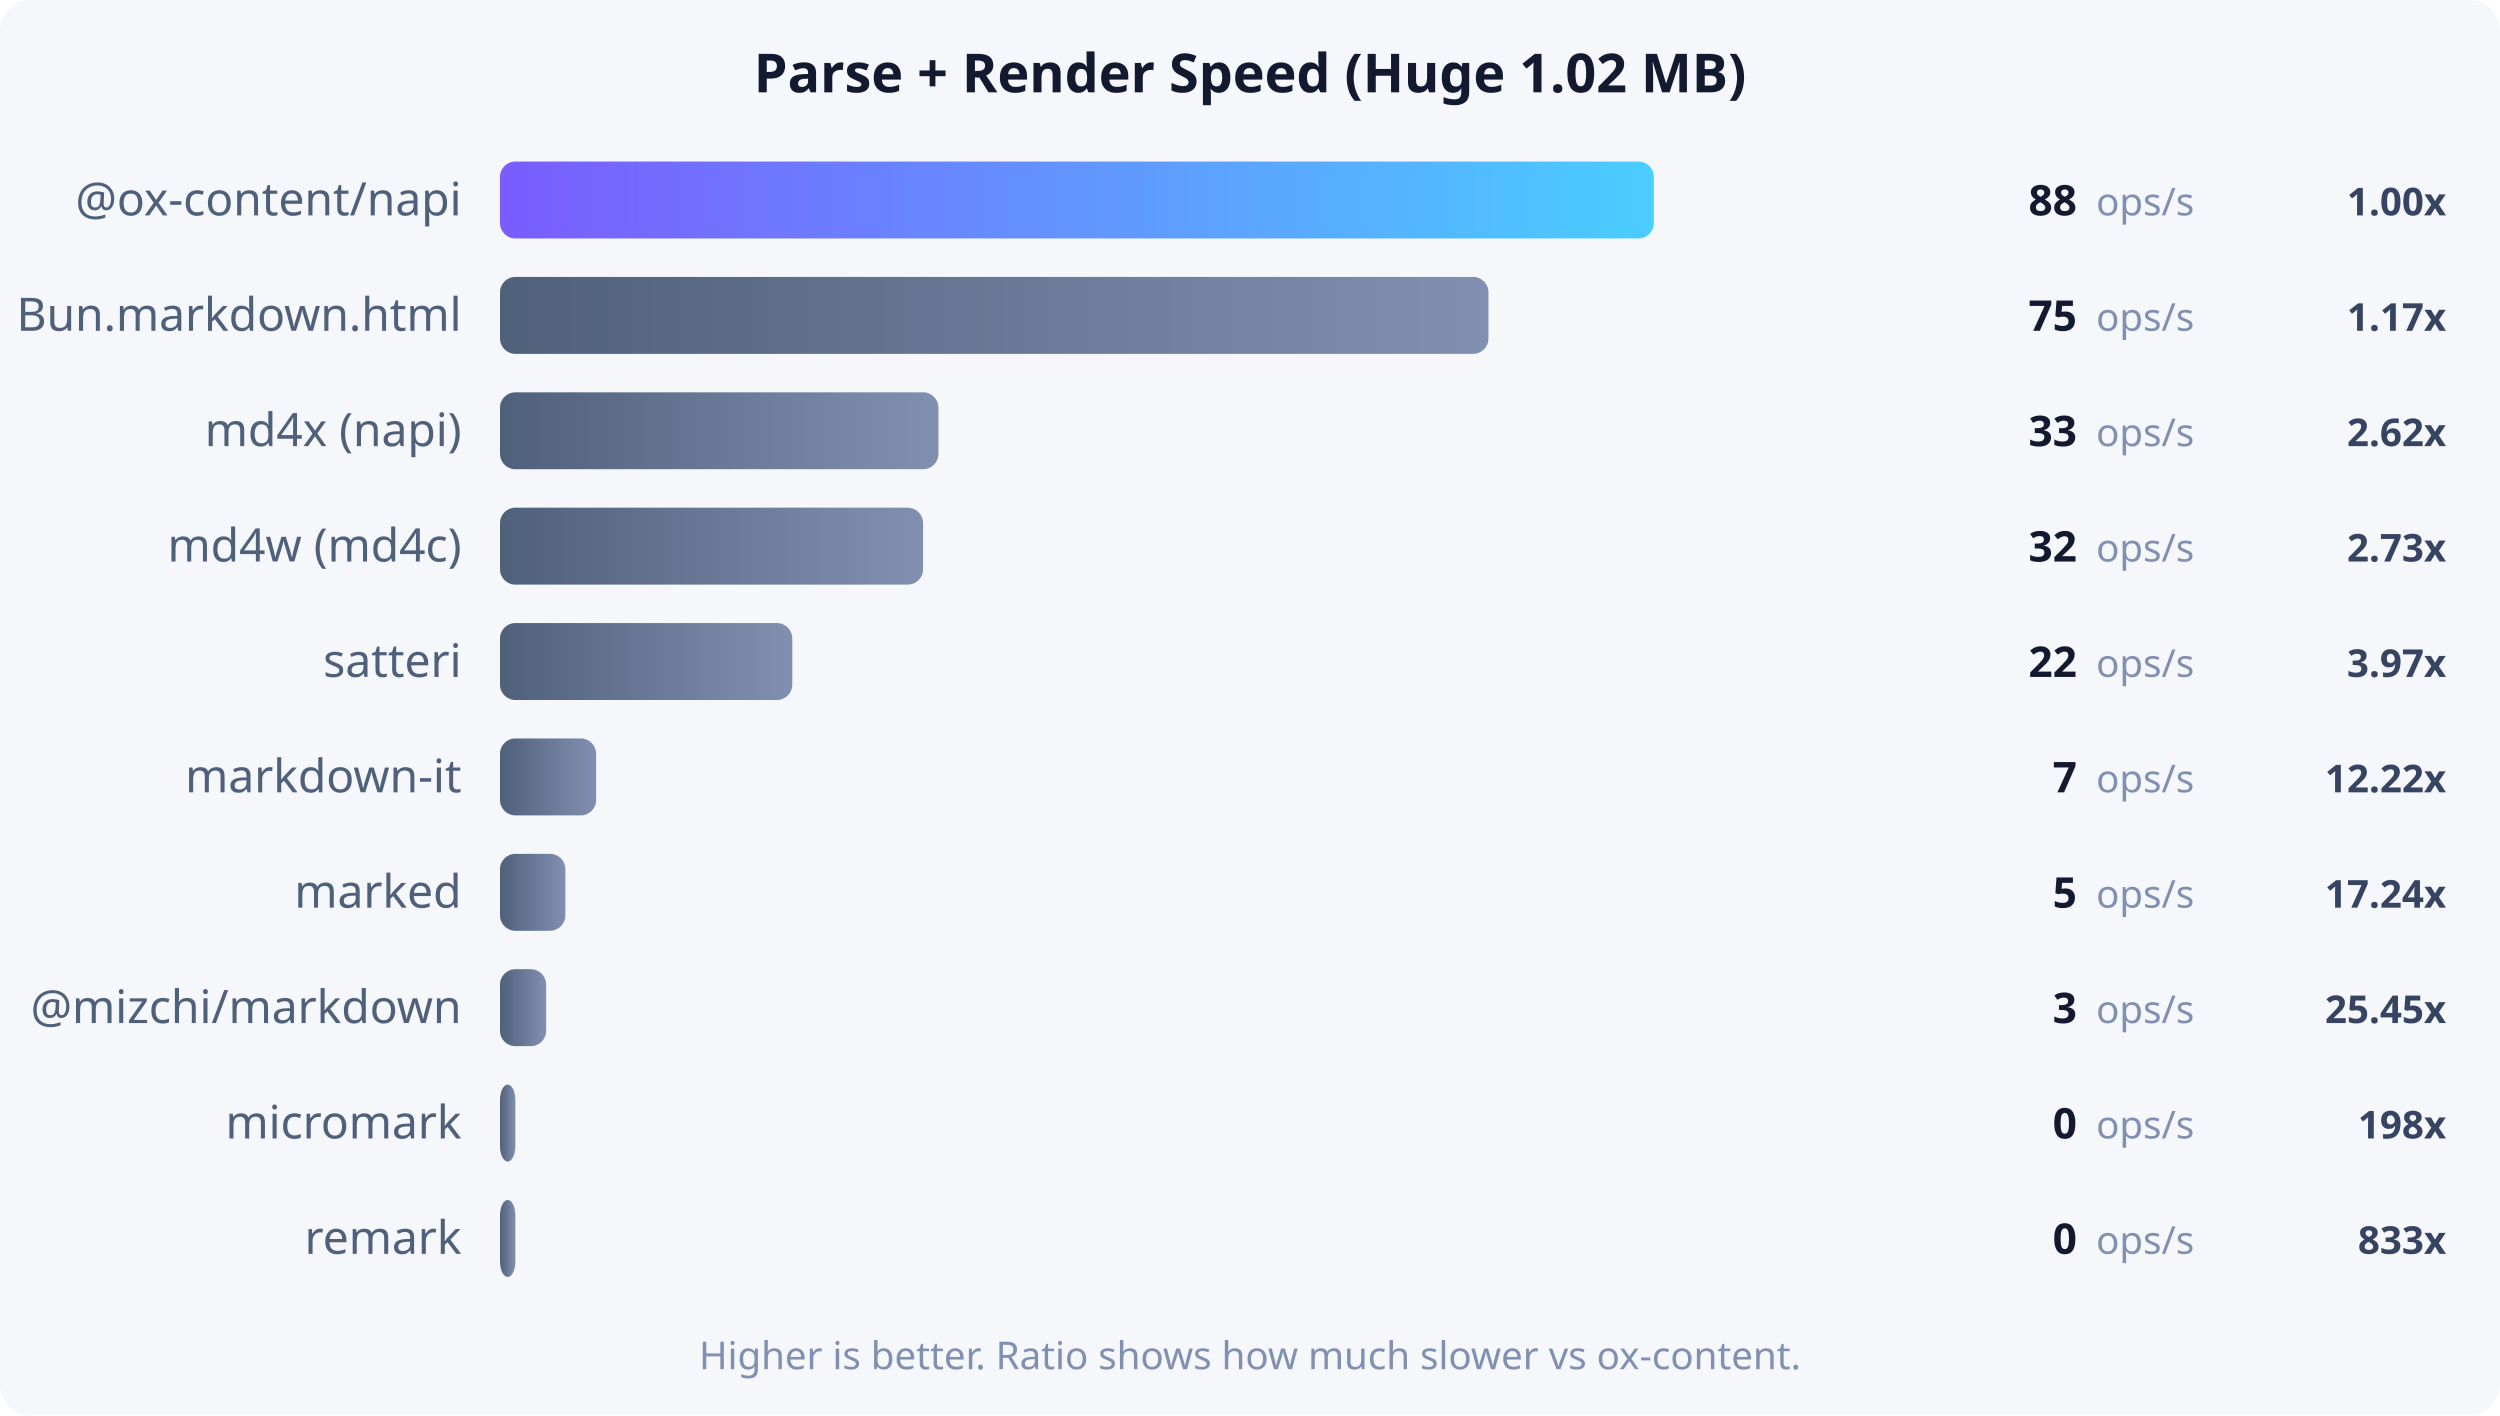
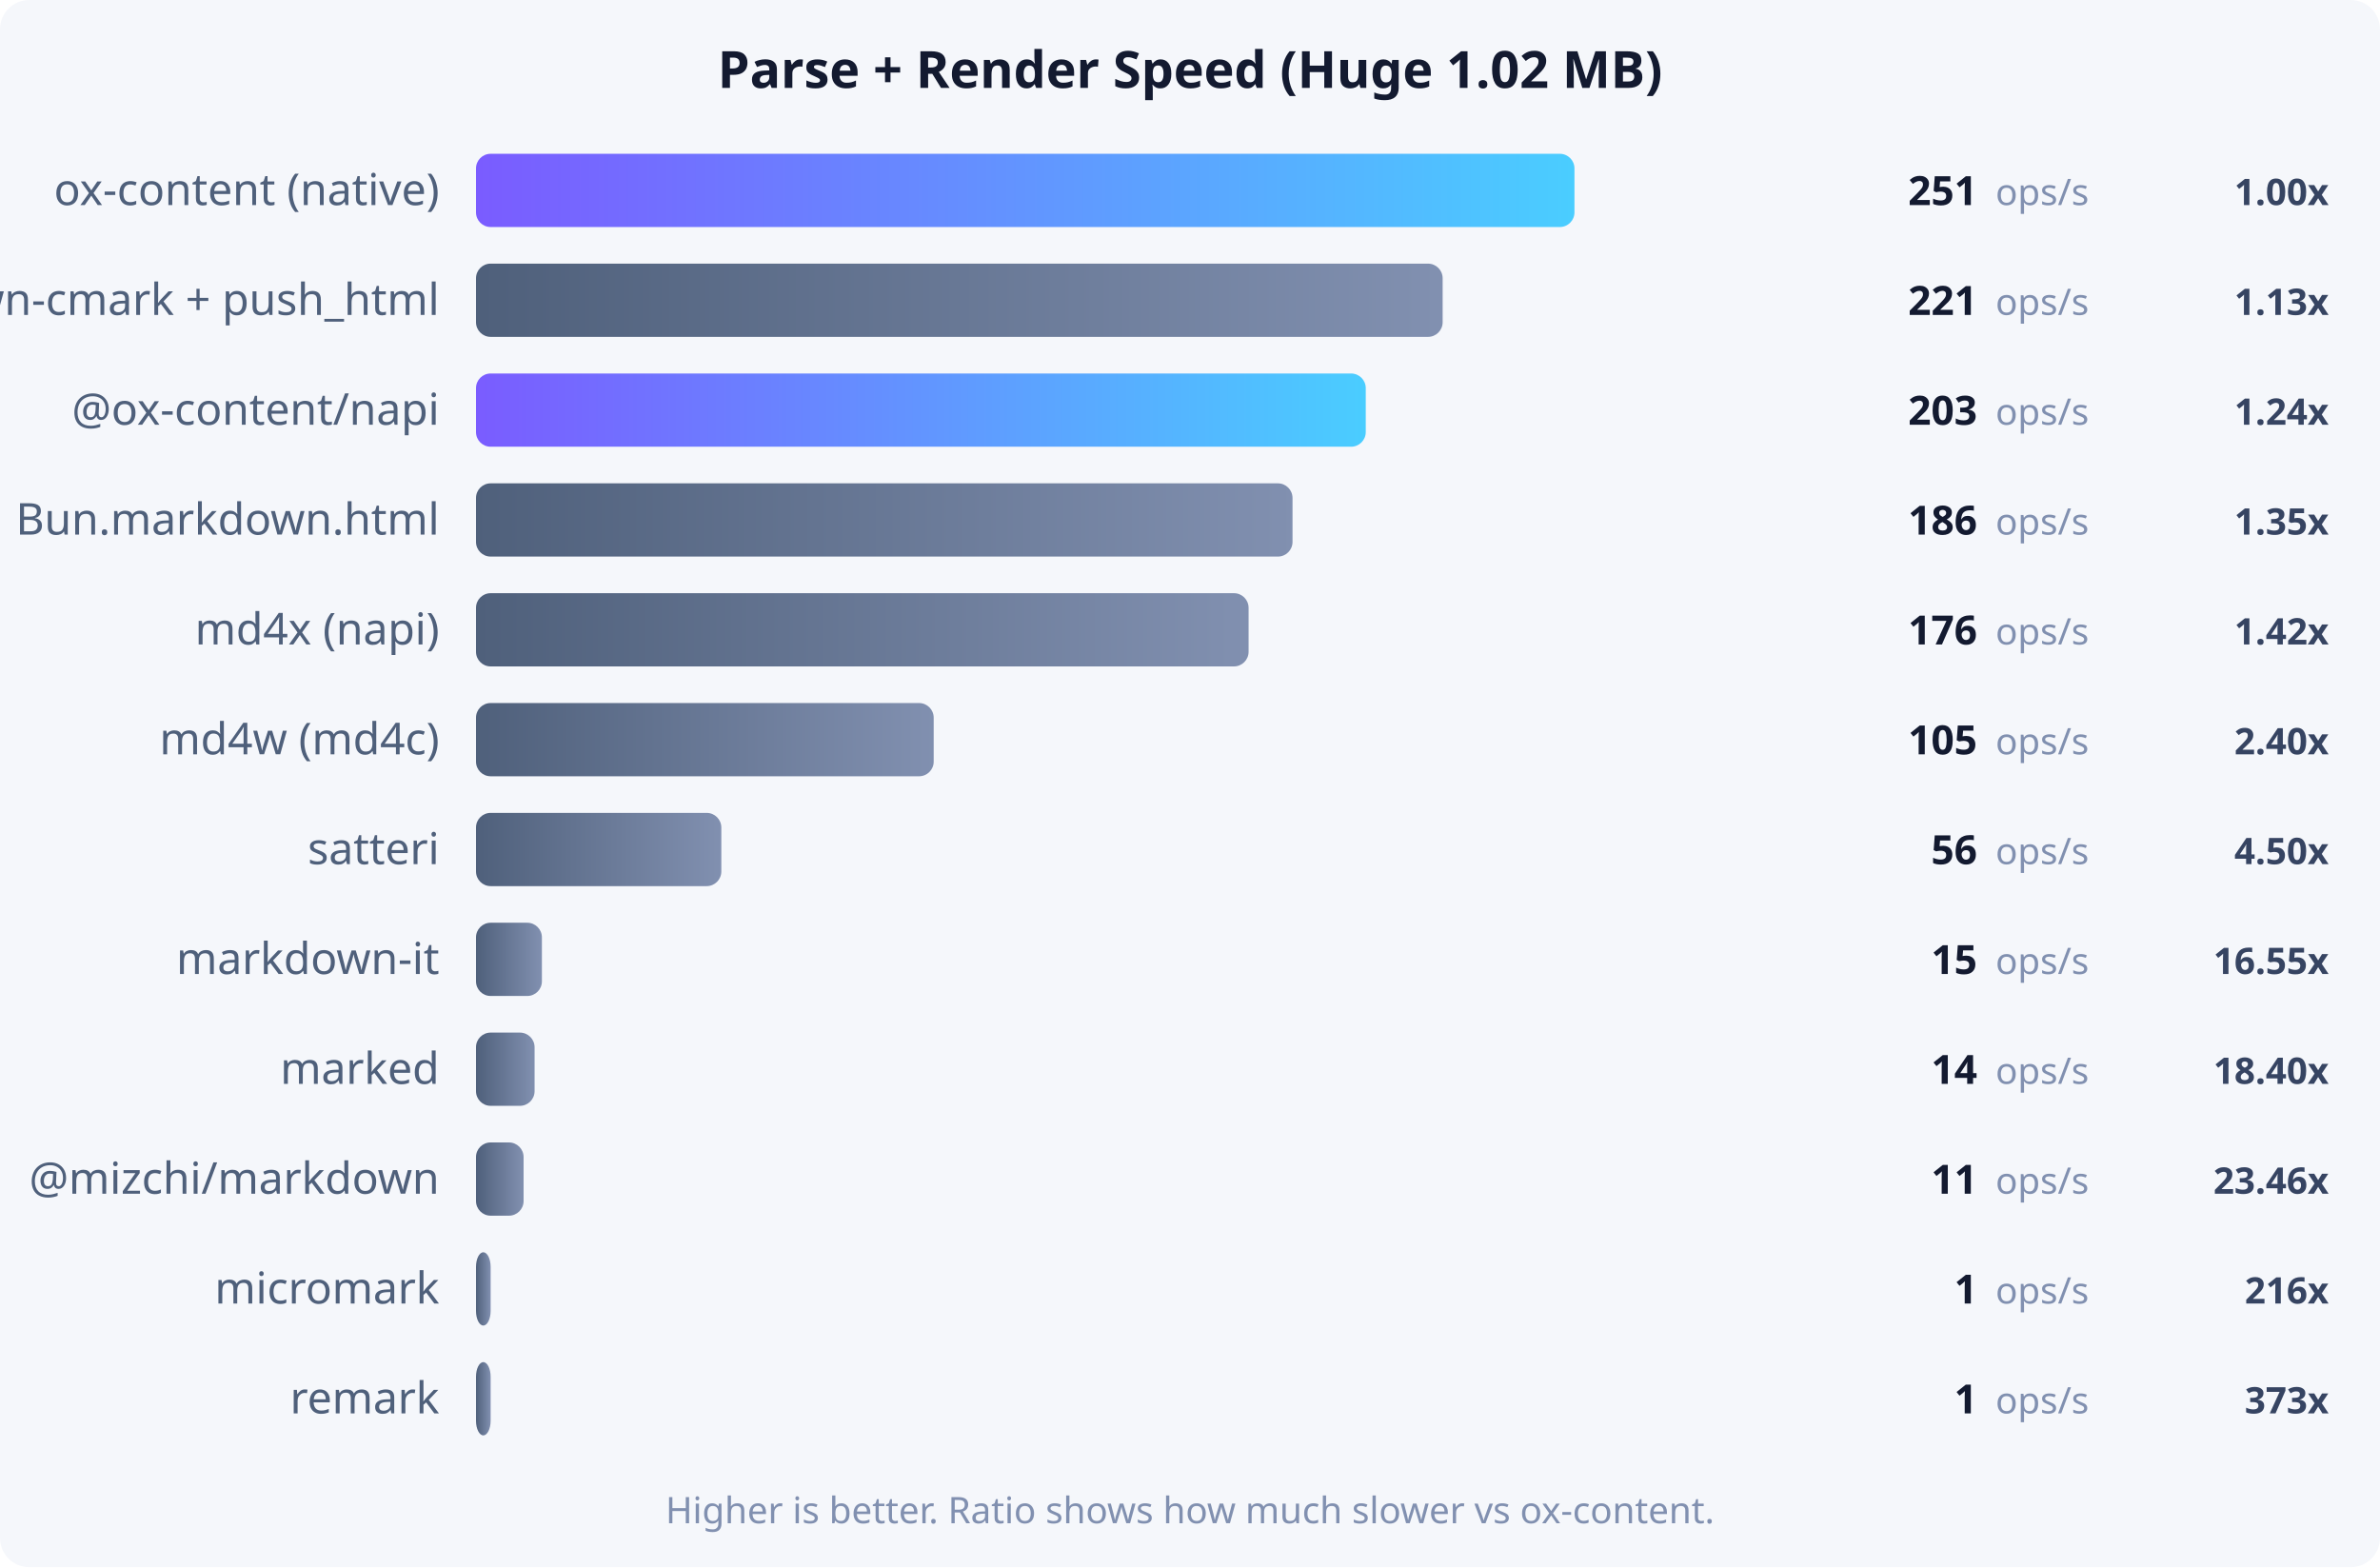
- <svg xmlns="http://www.w3.org/2000/svg" viewBox="0 0 650 368">
+ <svg xmlns="http://www.w3.org/2000/svg" viewBox="0 0 650 428">
  <defs>
    <linearGradient id="oxGrad" x1="0%" y1="0%" x2="100%" y2="0%">
      <stop offset="0%" style="stop-color:#7a5cff" />
      <stop offset="100%" style="stop-color:#4acdff" />
    </linearGradient>
    <linearGradient id="grayGrad" x1="0%" y1="0%" x2="100%" y2="0%">
      <stop offset="0%" style="stop-color:#4f607b" />
      <stop offset="100%" style="stop-color:#8190b0" />
    </linearGradient>
  </defs>
  <style>
    .title { font: bold 14px IBM Plex Sans, system-ui, sans-serif; fill: #131a30; }
    .label { font: 12px IBM Plex Sans, system-ui, sans-serif; fill: #4f607b; }
    .value { font: bold 11px IBM Plex Sans, system-ui, sans-serif; fill: #131a30; }
    .unit { font: 10px IBM Plex Sans, system-ui, sans-serif; fill: #8190b0; }
    .ratio { font: bold 10px IBM Plex Sans, system-ui, sans-serif; fill: #364462; }
  </style>
-   <rect width="650" height="368" fill="#f5f7fb" rx="8" />
+   <rect width="650" height="428" fill="#f5f7fb" rx="8" />
  <text x="325" y="24" text-anchor="middle" class="title">Parse + Render Speed (Huge 1.02 MB)</text>
-   <text x="120" y="56" text-anchor="end" class="label">@ox-content/napi</text>
+   <text x="120" y="56" text-anchor="end" class="label">ox-content (native)</text>
  <rect x="130" y="42" width="300" height="20" rx="4" fill="url(#oxGrad)" />
-   <text x="540" y="56" text-anchor="end" class="value">88</text>
+   <text x="540" y="56" text-anchor="end" class="value">251</text>
  <text x="545" y="56" class="unit">ops/s</text>
  <text x="636" y="56" text-anchor="end" class="ratio">1.00x</text>
-   <text x="120" y="86" text-anchor="end" class="label">Bun.markdown.html</text>
-   <rect x="130" y="72" width="257" height="20" rx="4" fill="url(#grayGrad)" />
-   <text x="540" y="86" text-anchor="end" class="value">75</text>
+   <text x="120" y="86" text-anchor="end" class="label">pulldown-cmark + push_html</text>
+   <rect x="130" y="72" width="264" height="20" rx="4" fill="url(#grayGrad)" />
+   <text x="540" y="86" text-anchor="end" class="value">221</text>
  <text x="545" y="86" class="unit">ops/s</text>
-   <text x="636" y="86" text-anchor="end" class="ratio">1.17x</text>
-   <text x="120" y="116" text-anchor="end" class="label">md4x (napi)</text>
-   <rect x="130" y="102" width="114" height="20" rx="4" fill="url(#grayGrad)" />
-   <text x="540" y="116" text-anchor="end" class="value">33</text>
+   <text x="636" y="86" text-anchor="end" class="ratio">1.13x</text>
+   <text x="120" y="116" text-anchor="end" class="label">@ox-content/napi</text>
+   <rect x="130" y="102" width="243" height="20" rx="4" fill="url(#oxGrad)" />
+   <text x="540" y="116" text-anchor="end" class="value">203</text>
  <text x="545" y="116" class="unit">ops/s</text>
-   <text x="636" y="116" text-anchor="end" class="ratio">2.62x</text>
-   <text x="120" y="146" text-anchor="end" class="label">md4w (md4c)</text>
-   <rect x="130" y="132" width="110" height="20" rx="4" fill="url(#grayGrad)" />
-   <text x="540" y="146" text-anchor="end" class="value">32</text>
+   <text x="636" y="116" text-anchor="end" class="ratio">1.24x</text>
+   <text x="120" y="146" text-anchor="end" class="label">Bun.markdown.html</text>
+   <rect x="130" y="132" width="223" height="20" rx="4" fill="url(#grayGrad)" />
+   <text x="540" y="146" text-anchor="end" class="value">186</text>
  <text x="545" y="146" class="unit">ops/s</text>
-   <text x="636" y="146" text-anchor="end" class="ratio">2.73x</text>
-   <text x="120" y="176" text-anchor="end" class="label">satteri</text>
-   <rect x="130" y="162" width="76" height="20" rx="4" fill="url(#grayGrad)" />
-   <text x="540" y="176" text-anchor="end" class="value">22</text>
+   <text x="636" y="146" text-anchor="end" class="ratio">1.35x</text>
+   <text x="120" y="176" text-anchor="end" class="label">md4x (napi)</text>
+   <rect x="130" y="162" width="211" height="20" rx="4" fill="url(#grayGrad)" />
+   <text x="540" y="176" text-anchor="end" class="value">176</text>
  <text x="545" y="176" class="unit">ops/s</text>
-   <text x="636" y="176" text-anchor="end" class="ratio">3.97x</text>
-   <text x="120" y="206" text-anchor="end" class="label">markdown-it</text>
-   <rect x="130" y="192" width="25" height="20" rx="4" fill="url(#grayGrad)" />
-   <text x="540" y="206" text-anchor="end" class="value">7</text>
+   <text x="636" y="176" text-anchor="end" class="ratio">1.42x</text>
+   <text x="120" y="206" text-anchor="end" class="label">md4w (md4c)</text>
+   <rect x="130" y="192" width="125" height="20" rx="4" fill="url(#grayGrad)" />
+   <text x="540" y="206" text-anchor="end" class="value">105</text>
  <text x="545" y="206" class="unit">ops/s</text>
-   <text x="636" y="206" text-anchor="end" class="ratio">12.22x</text>
-   <text x="120" y="236" text-anchor="end" class="label">marked</text>
-   <rect x="130" y="222" width="17" height="20" rx="4" fill="url(#grayGrad)" />
-   <text x="540" y="236" text-anchor="end" class="value">5</text>
+   <text x="636" y="206" text-anchor="end" class="ratio">2.40x</text>
+   <text x="120" y="236" text-anchor="end" class="label">satteri</text>
+   <rect x="130" y="222" width="67" height="20" rx="4" fill="url(#grayGrad)" />
+   <text x="540" y="236" text-anchor="end" class="value">56</text>
  <text x="545" y="236" class="unit">ops/s</text>
-   <text x="636" y="236" text-anchor="end" class="ratio">17.24x</text>
-   <text x="120" y="266" text-anchor="end" class="label">@mizchi/markdown</text>
-   <rect x="130" y="252" width="12" height="20" rx="4" fill="url(#grayGrad)" />
-   <text x="540" y="266" text-anchor="end" class="value">3</text>
+   <text x="636" y="236" text-anchor="end" class="ratio">4.50x</text>
+   <text x="120" y="266" text-anchor="end" class="label">markdown-it</text>
+   <rect x="130" y="252" width="18" height="20" rx="4" fill="url(#grayGrad)" />
+   <text x="540" y="266" text-anchor="end" class="value">15</text>
  <text x="545" y="266" class="unit">ops/s</text>
-   <text x="636" y="266" text-anchor="end" class="ratio">25.45x</text>
-   <text x="120" y="296" text-anchor="end" class="label">micromark</text>
-   <rect x="130" y="282" width="4" height="20" rx="4" fill="url(#grayGrad)" />
-   <text x="540" y="296" text-anchor="end" class="value">0</text>
+   <text x="636" y="266" text-anchor="end" class="ratio">16.55x</text>
+   <text x="120" y="296" text-anchor="end" class="label">marked</text>
+   <rect x="130" y="282" width="16" height="20" rx="4" fill="url(#grayGrad)" />
+   <text x="540" y="296" text-anchor="end" class="value">14</text>
  <text x="545" y="296" class="unit">ops/s</text>
-   <text x="636" y="296" text-anchor="end" class="ratio">198x</text>
-   <text x="120" y="326" text-anchor="end" class="label">remark</text>
-   <rect x="130" y="312" width="4" height="20" rx="4" fill="url(#grayGrad)" />
-   <text x="540" y="326" text-anchor="end" class="value">0</text>
+   <text x="636" y="296" text-anchor="end" class="ratio">18.40x</text>
+   <text x="120" y="326" text-anchor="end" class="label">@mizchi/markdown</text>
+   <rect x="130" y="312" width="13" height="20" rx="4" fill="url(#grayGrad)" />
+   <text x="540" y="326" text-anchor="end" class="value">11</text>
  <text x="545" y="326" class="unit">ops/s</text>
-   <text x="636" y="326" text-anchor="end" class="ratio">833x</text>
-   <text x="325" y="356" text-anchor="middle" class="unit">Higher is better. Ratio shows how much slower vs ox-content.</text>
+   <text x="636" y="326" text-anchor="end" class="ratio">23.46x</text>
+   <text x="120" y="356" text-anchor="end" class="label">micromark</text>
+   <rect x="130" y="342" width="4" height="20" rx="4" fill="url(#grayGrad)" />
+   <text x="540" y="356" text-anchor="end" class="value">1</text>
+   <text x="545" y="356" class="unit">ops/s</text>
+   <text x="636" y="356" text-anchor="end" class="ratio">216x</text>
+   <text x="120" y="386" text-anchor="end" class="label">remark</text>
+   <rect x="130" y="372" width="4" height="20" rx="4" fill="url(#grayGrad)" />
+   <text x="540" y="386" text-anchor="end" class="value">1</text>
+   <text x="545" y="386" class="unit">ops/s</text>
+   <text x="636" y="386" text-anchor="end" class="ratio">373x</text>
+   <text x="325" y="416" text-anchor="middle" class="unit">Higher is better. Ratio shows how much slower vs ox-content.</text>
</svg>
